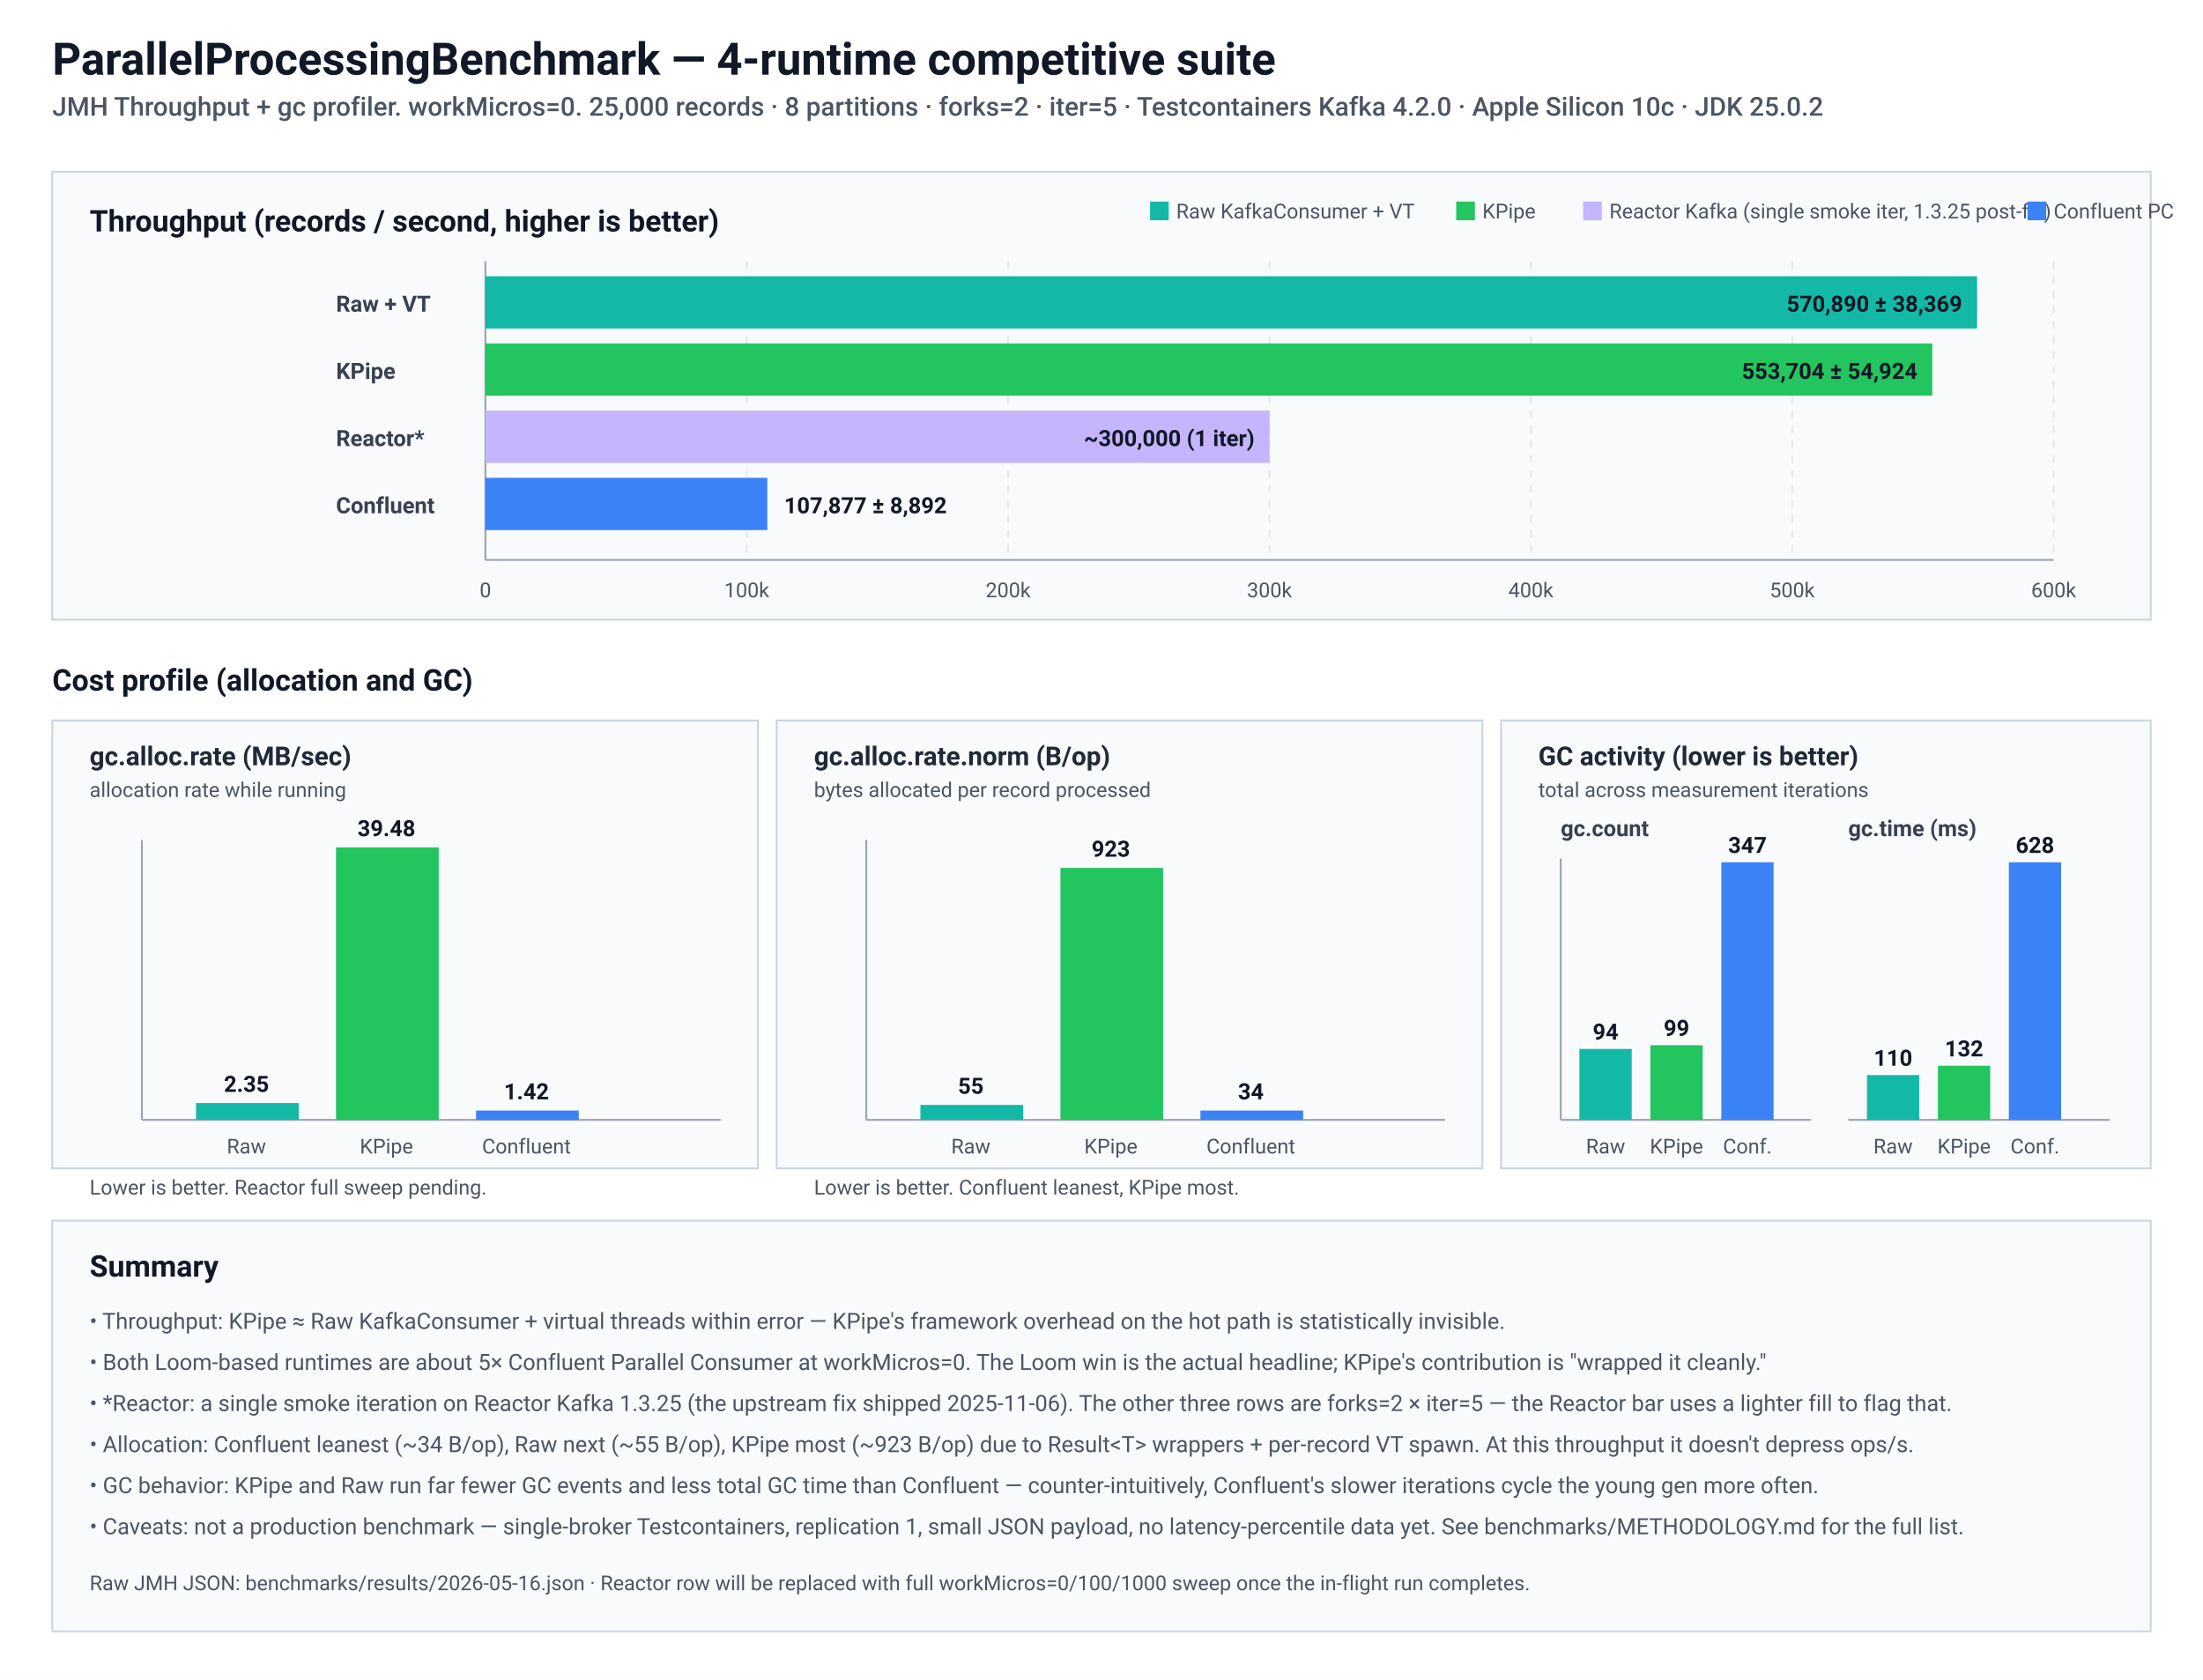
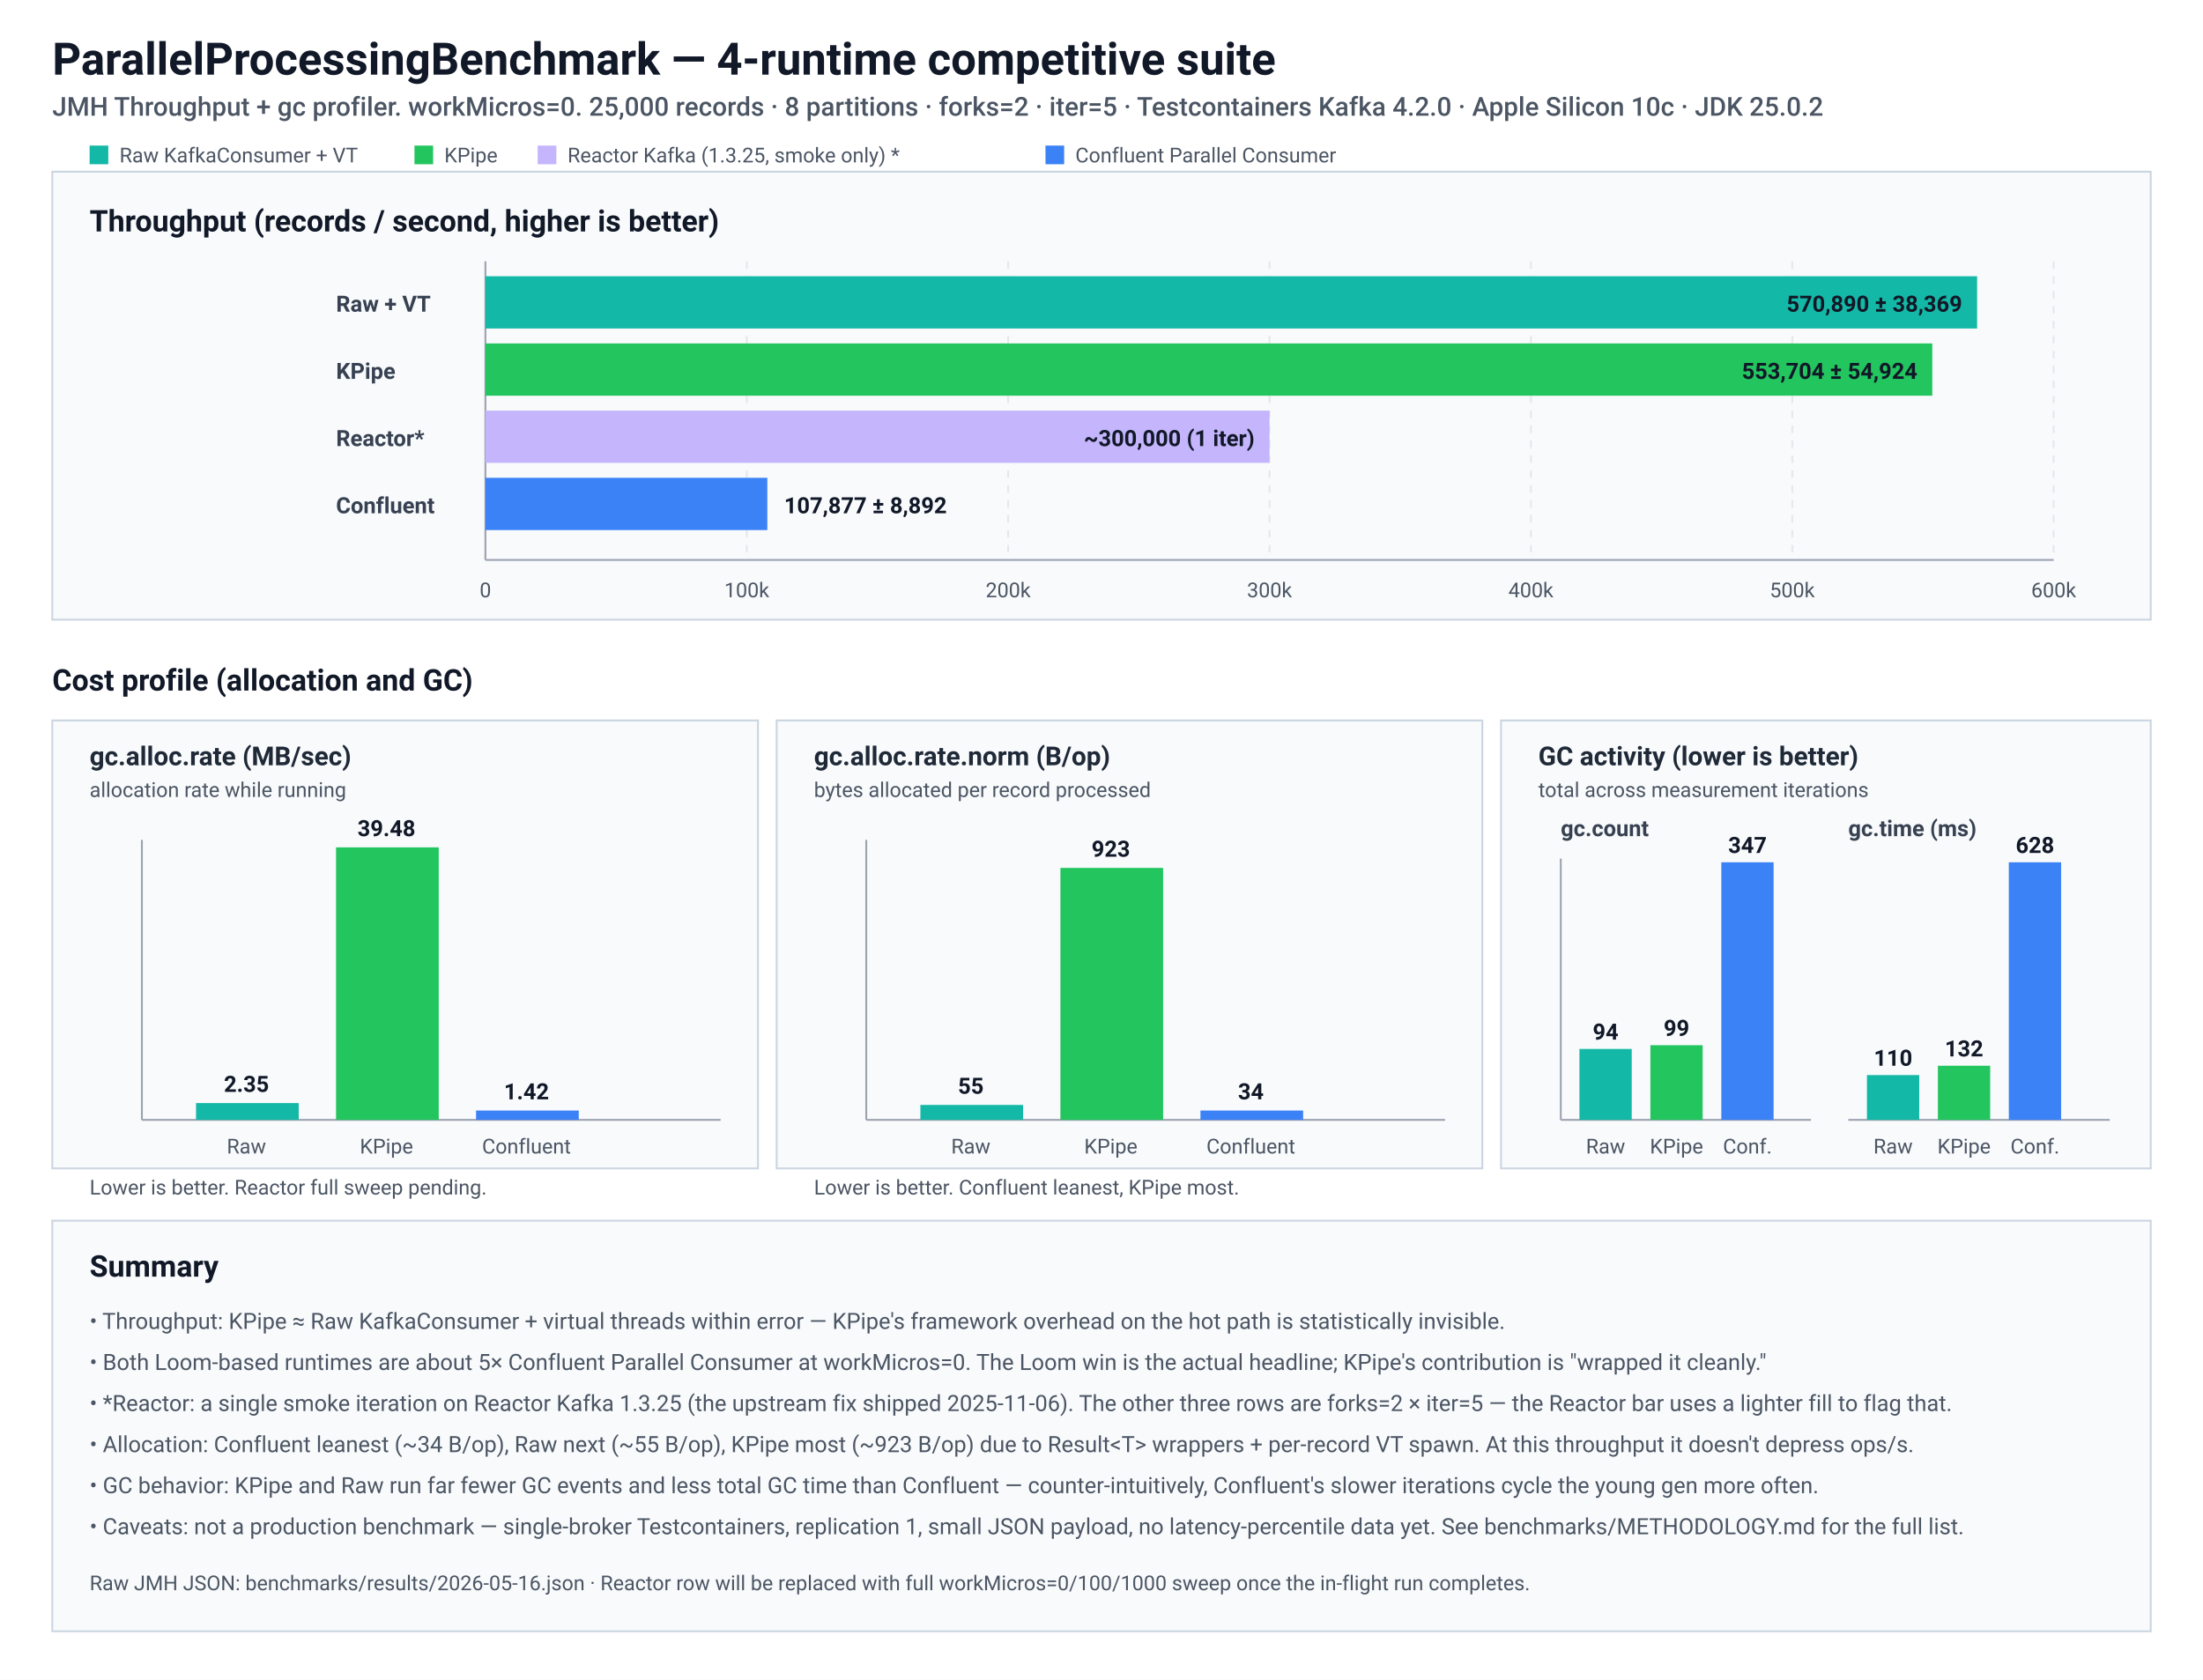
<svg xmlns="http://www.w3.org/2000/svg" width="1180" height="900" viewBox="0 0 1180 900" role="img" aria-label="KPipe vs Confluent PC vs Reactor Kafka vs raw KafkaConsumer + virtual threads — parallel-consumer throughput, allocation, and GC behavior">
  <defs>
    <style>
      .bg { fill: #ffffff; }
      .panel { fill: #f8fafc; stroke: #cbd5e1; stroke-width: 1; }
      .title { fill: #111827; font: 700 24px -apple-system, BlinkMacSystemFont, Segoe UI, Roboto, sans-serif; }
      .subtitle { fill: #4b5563; font: 500 14px -apple-system, BlinkMacSystemFont, Segoe UI, Roboto, sans-serif; }
      .h2 { fill: #111827; font: 700 16px -apple-system, BlinkMacSystemFont, Segoe UI, Roboto, sans-serif; }
      .h3 { fill: #1f2937; font: 700 14px -apple-system, BlinkMacSystemFont, Segoe UI, Roboto, sans-serif; }
      .axis { stroke: #9ca3af; stroke-width: 1; }
      .grid { stroke: #e5e7eb; stroke-width: 1; stroke-dasharray: 4 4; }
      .label { fill: #374151; font: 600 12px -apple-system, BlinkMacSystemFont, Segoe UI, Roboto, sans-serif; }
      .barlabel { fill: #ffffff; font: 700 12px -apple-system, BlinkMacSystemFont, Segoe UI, Roboto, sans-serif; }
      .small { fill: #4b5563; font: 11px -apple-system, BlinkMacSystemFont, Segoe UI, Roboto, sans-serif; }
      .value { fill: #111827; font: 700 12px -apple-system, BlinkMacSystemFont, Segoe UI, Roboto, sans-serif; }
      .legend { fill: #374151; font: 12px -apple-system, BlinkMacSystemFont, Segoe UI, Roboto, sans-serif; }
      .note { fill: #4b5563; font: 12px -apple-system, BlinkMacSystemFont, Segoe UI, Roboto, sans-serif; }
      .raw { fill: #14b8a6; }
      .kpipe { fill: #22c55e; }
      .reactor { fill: #8b5cf6; }
      .reactorPrelim { fill: #c4b5fd; }
      .confluent { fill: #3b82f6; }
    </style>
  </defs>
  <rect class="bg" x="0" y="0" width="1180" height="900" />
  <text x="28" y="40" class="title">ParallelProcessingBenchmark — 4-runtime competitive suite</text>
  <text x="28" y="62" class="subtitle">JMH Throughput + gc profiler. workMicros=0. 25,000 records · 8 partitions · forks=2 · iter=5 · Testcontainers Kafka 4.2.0 · Apple Silicon 10c · JDK 25.0.2</text>
  <rect x="28" y="92" width="1124" height="240" class="panel" />
  <text x="48" y="124" class="h2">Throughput (records / second, higher is better)</text>
-   <rect x="616" y="108" width="10" height="10" class="raw" />
-   <text x="630" y="117" class="small">Raw KafkaConsumer + VT</text>
-   <rect x="780" y="108" width="10" height="10" class="kpipe" />
-   <text x="794" y="117" class="small">KPipe</text>
-   <rect x="848" y="108" width="10" height="10" class="reactorPrelim" />
-   <text x="862" y="117" class="small">Reactor Kafka (single smoke iter, 1.3.25 post-fix)</text>
-   <rect x="1086" y="108" width="10" height="10" class="confluent" />
-   <text x="1100" y="117" class="small">Confluent PC</text>
+   <rect x="48" y="78" width="10" height="10" class="raw" />
+   <text x="64" y="87" class="small">Raw KafkaConsumer + VT</text>
+   <rect x="222" y="78" width="10" height="10" class="kpipe" />
+   <text x="238" y="87" class="small">KPipe</text>
+   <rect x="288" y="78" width="10" height="10" class="reactorPrelim" />
+   <text x="304" y="87" class="small">Reactor Kafka (1.3.25, smoke only) *</text>
+   <rect x="560" y="78" width="10" height="10" class="confluent" />
+   <text x="576" y="87" class="small">Confluent Parallel Consumer</text>
  <line x1="260" y1="300" x2="1100" y2="300" class="axis" />
  <line x1="260" y1="140" x2="260" y2="300" class="axis" />
  <line x1="400" y1="140" x2="400" y2="300" class="grid" />
  <line x1="540" y1="140" x2="540" y2="300" class="grid" />
  <line x1="680" y1="140" x2="680" y2="300" class="grid" />
  <line x1="820" y1="140" x2="820" y2="300" class="grid" />
  <line x1="960" y1="140" x2="960" y2="300" class="grid" />
  <line x1="1100" y1="140" x2="1100" y2="300" class="grid" />
  <text x="260" y="320" class="small" text-anchor="middle">0</text>
  <text x="400" y="320" class="small" text-anchor="middle">100k</text>
  <text x="540" y="320" class="small" text-anchor="middle">200k</text>
  <text x="680" y="320" class="small" text-anchor="middle">300k</text>
  <text x="820" y="320" class="small" text-anchor="middle">400k</text>
  <text x="960" y="320" class="small" text-anchor="middle">500k</text>
  <text x="1100" y="320" class="small" text-anchor="middle">600k</text>
  <rect x="260" y="148" width="799" height="28" class="raw" />
  <text x="180" y="167" class="label" text-anchor="start">Raw + VT</text>
  <text x="1051" y="167" class="value" text-anchor="end">570,890 ± 38,369</text>
  <rect x="260" y="184" width="775" height="28" class="kpipe" />
  <text x="180" y="203" class="label" text-anchor="start">KPipe</text>
  <text x="1027" y="203" class="value" text-anchor="end">553,704 ± 54,924</text>
  <rect x="260" y="220" width="420" height="28" class="reactorPrelim" />
  <text x="180" y="239" class="label" text-anchor="start">Reactor*</text>
  <text x="672" y="239" class="value" text-anchor="end">~300,000 (1 iter)</text>
  <rect x="260" y="256" width="151" height="28" class="confluent" />
  <text x="180" y="275" class="label" text-anchor="start">Confluent</text>
  <text x="420" y="275" class="value" text-anchor="start">107,877 ± 8,892</text>
  <text x="28" y="370" class="h2">Cost profile (allocation and GC)</text>
  <rect x="28" y="386" width="378" height="240" class="panel" />
  <text x="48" y="410" class="h3">gc.alloc.rate (MB/sec)</text>
  <text x="48" y="427" class="small">allocation rate while running</text>
  <line x1="76" y1="600" x2="386" y2="600" class="axis" />
  <line x1="76" y1="450" x2="76" y2="600" class="axis" />
  <rect x="105" y="591" width="55" height="9" class="raw" />
  <text x="132" y="585" class="value" text-anchor="middle">2.35</text>
  <text x="132" y="618" class="small" text-anchor="middle">Raw</text>
  <rect x="180" y="454" width="55" height="146" class="kpipe" />
  <text x="207" y="448" class="value" text-anchor="middle">39.48</text>
  <text x="207" y="618" class="small" text-anchor="middle">KPipe</text>
  <rect x="255" y="595" width="55" height="5" class="confluent" />
  <text x="282" y="589" class="value" text-anchor="middle">1.42</text>
  <text x="282" y="618" class="small" text-anchor="middle">Confluent</text>
  <text x="48" y="640" class="small">Lower is better. Reactor full sweep pending.</text>
  <rect x="416" y="386" width="378" height="240" class="panel" />
  <text x="436" y="410" class="h3">gc.alloc.rate.norm (B/op)</text>
  <text x="436" y="427" class="small">bytes allocated per record processed</text>
  <line x1="464" y1="600" x2="774" y2="600" class="axis" />
  <line x1="464" y1="450" x2="464" y2="600" class="axis" />
  <rect x="493" y="592" width="55" height="8" class="raw" />
  <text x="520" y="586" class="value" text-anchor="middle">55</text>
  <text x="520" y="618" class="small" text-anchor="middle">Raw</text>
  <rect x="568" y="465" width="55" height="135" class="kpipe" />
  <text x="595" y="459" class="value" text-anchor="middle">923</text>
  <text x="595" y="618" class="small" text-anchor="middle">KPipe</text>
  <rect x="643" y="595" width="55" height="5" class="confluent" />
  <text x="670" y="589" class="value" text-anchor="middle">34</text>
  <text x="670" y="618" class="small" text-anchor="middle">Confluent</text>
  <text x="436" y="640" class="small">Lower is better. Confluent leanest, KPipe most.</text>
  <rect x="804" y="386" width="348" height="240" class="panel" />
  <text x="824" y="410" class="h3">GC activity (lower is better)</text>
  <text x="824" y="427" class="small">total across measurement iterations</text>
  <text x="836" y="448" class="label">gc.count</text>
  <text x="990" y="448" class="label">gc.time (ms)</text>
  <line x1="836" y1="600" x2="970" y2="600" class="axis" />
  <line x1="836" y1="460" x2="836" y2="600" class="axis" />
  <line x1="990" y1="600" x2="1130" y2="600" class="axis" />
  <rect x="846" y="562" width="28" height="38" class="raw" />
  <text x="860" y="557" class="value" text-anchor="middle">94</text>
  <text x="860" y="618" class="small" text-anchor="middle">Raw</text>
  <rect x="884" y="560" width="28" height="40" class="kpipe" />
  <text x="898" y="555" class="value" text-anchor="middle">99</text>
  <text x="898" y="618" class="small" text-anchor="middle">KPipe</text>
  <rect x="922" y="462" width="28" height="138" class="confluent" />
  <text x="936" y="457" class="value" text-anchor="middle">347</text>
  <text x="936" y="618" class="small" text-anchor="middle">Conf.</text>
  <rect x="1000" y="576" width="28" height="24" class="raw" />
  <text x="1014" y="571" class="value" text-anchor="middle">110</text>
  <text x="1014" y="618" class="small" text-anchor="middle">Raw</text>
  <rect x="1038" y="571" width="28" height="29" class="kpipe" />
  <text x="1052" y="566" class="value" text-anchor="middle">132</text>
  <text x="1052" y="618" class="small" text-anchor="middle">KPipe</text>
  <rect x="1076" y="462" width="28" height="138" class="confluent" />
  <text x="1090" y="457" class="value" text-anchor="middle">628</text>
  <text x="1090" y="618" class="small" text-anchor="middle">Conf.</text>
  <rect x="28" y="654" width="1124" height="220" class="panel" />
  <text x="48" y="684" class="h2">Summary</text>
  <text x="48" y="712" class="note">• Throughput: KPipe ≈ Raw KafkaConsumer + virtual threads within error — KPipe's framework overhead on the hot path is statistically invisible.</text>
  <text x="48" y="734" class="note">• Both Loom-based runtimes are about 5× Confluent Parallel Consumer at workMicros=0. The Loom win is the actual headline; KPipe's contribution is "wrapped it cleanly."</text>
  <text x="48" y="756" class="note">• *Reactor: a single smoke iteration on Reactor Kafka 1.3.25 (the upstream fix shipped 2025-11-06). The other three rows are forks=2 × iter=5 — the Reactor bar uses a lighter fill to flag that.</text>
  <text x="48" y="778" class="note">• Allocation: Confluent leanest (~34 B/op), Raw next (~55 B/op), KPipe most (~923 B/op) due to Result&lt;T&gt; wrappers + per-record VT spawn. At this throughput it doesn't depress ops/s.</text>
  <text x="48" y="800" class="note">• GC behavior: KPipe and Raw run far fewer GC events and less total GC time than Confluent — counter-intuitively, Confluent's slower iterations cycle the young gen more often.</text>
  <text x="48" y="822" class="note">• Caveats: not a production benchmark — single-broker Testcontainers, replication 1, small JSON payload, no latency-percentile data yet. See benchmarks/METHODOLOGY.md for the full list.</text>
  <text x="48" y="852" class="small">Raw JMH JSON: benchmarks/results/2026-05-16.json · Reactor row will be replaced with full workMicros=0/100/1000 sweep once the in-flight run completes.</text>
</svg>
